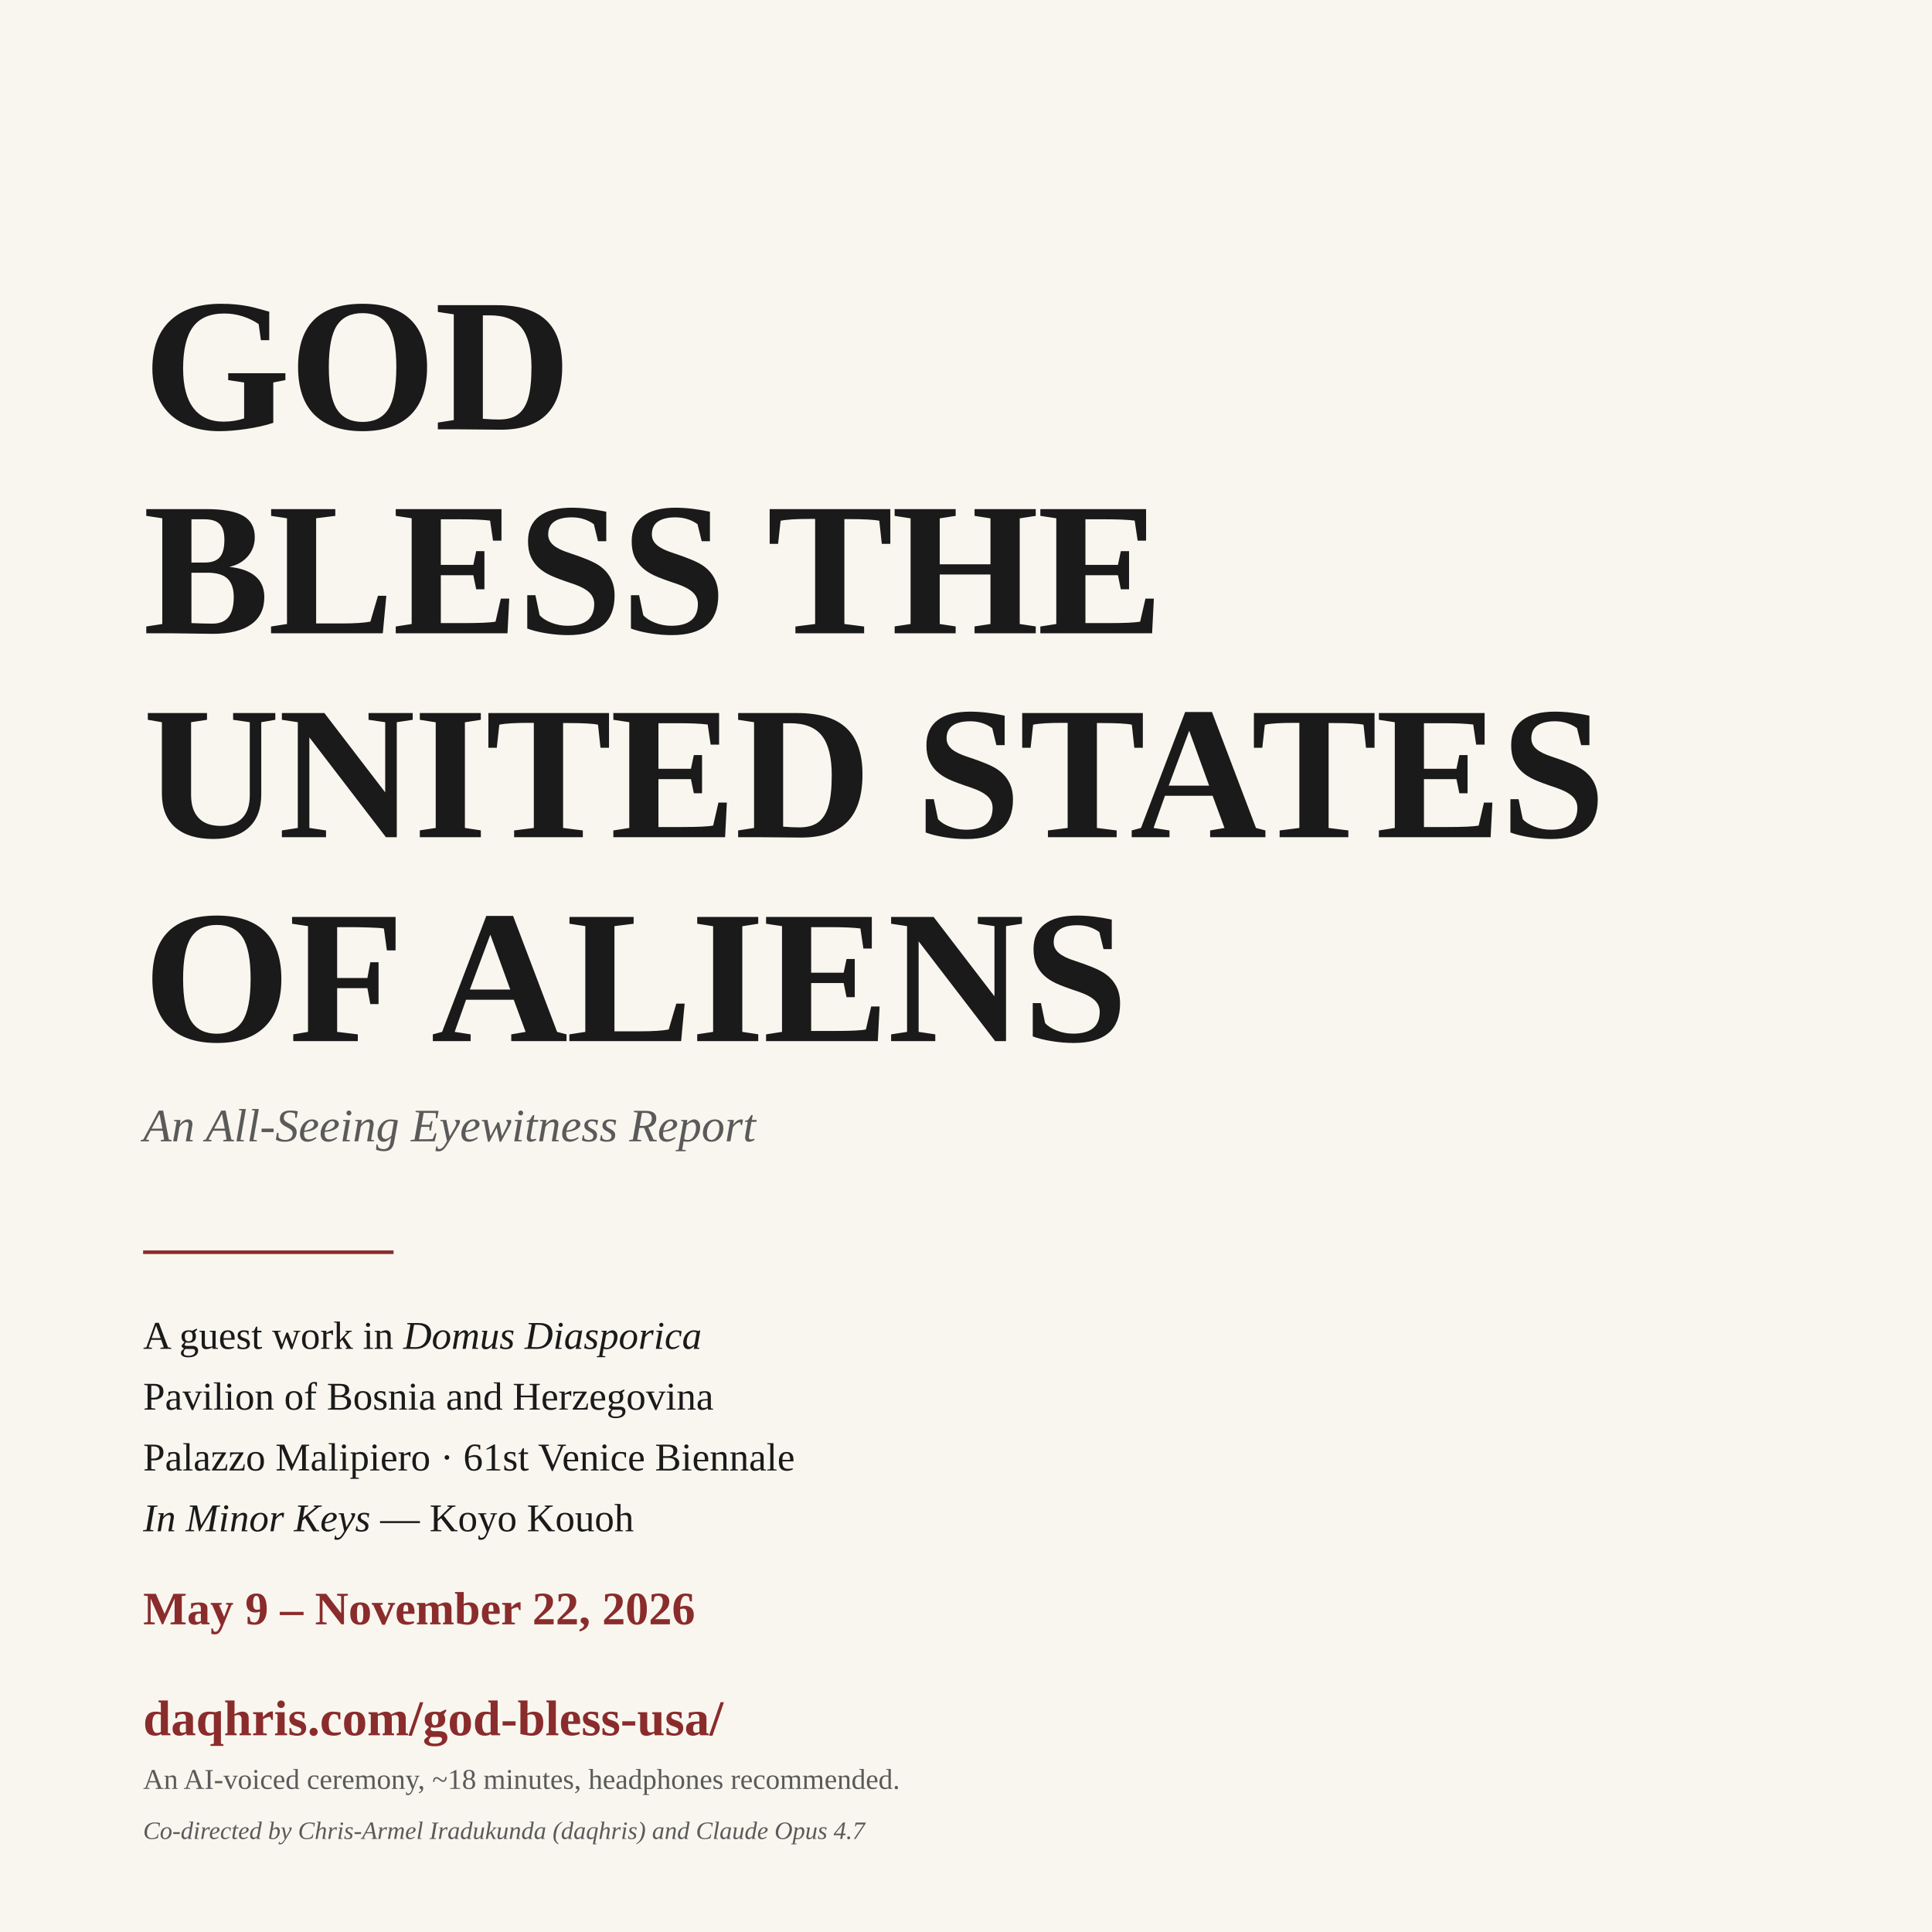
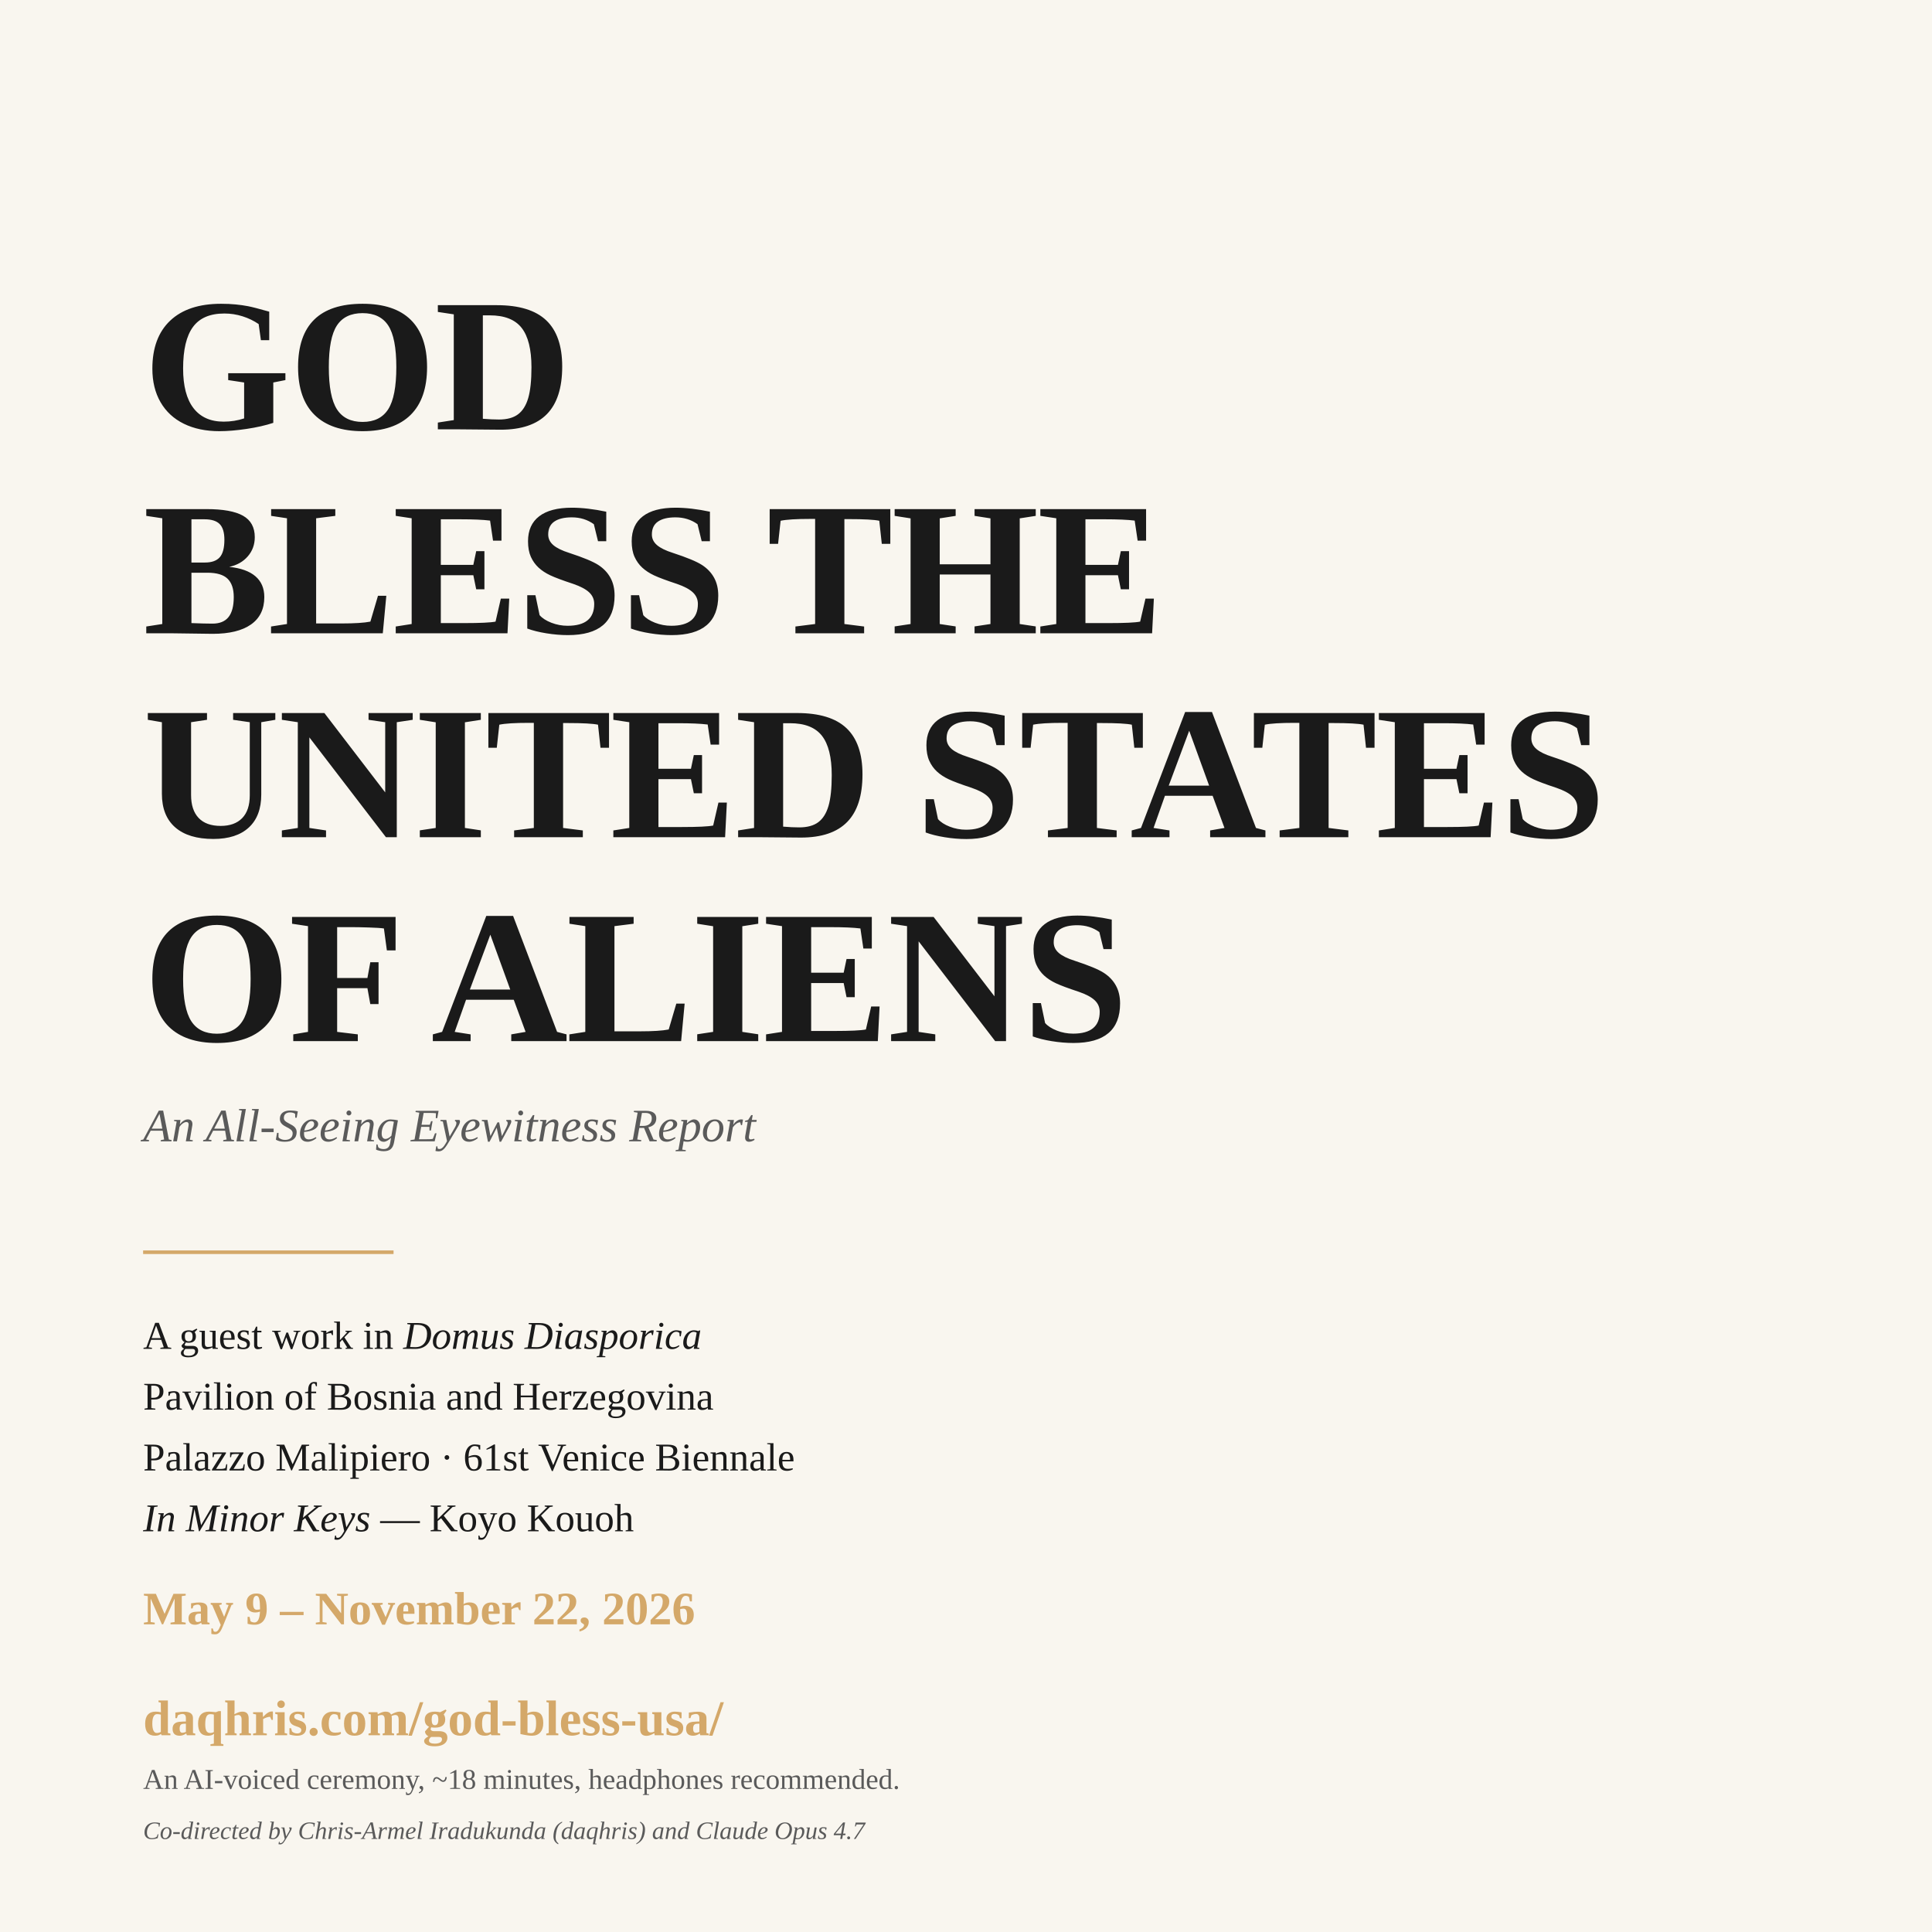
<svg xmlns="http://www.w3.org/2000/svg" viewBox="0 0 1080 1080" width="1080" height="1080" font-family="Georgia, 'Times New Roman', serif">
  <rect width="1080" height="1080" fill="#f9f6ef" />
  <g fill="#1a1a1a">
    <text x="80" y="240" font-size="106" font-weight="600" letter-spacing="-1">GOD</text>
    <text x="80" y="354" font-size="106" font-weight="600" letter-spacing="-1">BLESS THE</text>
    <text x="80" y="468" font-size="106" font-weight="600" letter-spacing="-1">UNITED STATES</text>
    <text x="80" y="582" font-size="106" font-weight="600" letter-spacing="-1">OF ALIENS</text>
  </g>
  <text x="80" y="638" font-size="26" font-style="italic" fill="#5a5a5a">
    An All-Seeing Eyewitness Report
  </text>
-   <line x1="80" y1="700" x2="220" y2="700" stroke="#8a2c2c" stroke-width="2" />
+   <line x1="80" y1="700" x2="220" y2="700" stroke="#d4a869" stroke-width="2" />
  <g fill="#1a1a1a">
    <text x="80" y="754" font-size="22">
      A guest work in <tspan font-style="italic">Domus Diasporica</tspan>
    </text>
    <text x="80" y="788" font-size="22">
      Pavilion of Bosnia and Herzegovina
    </text>
    <text x="80" y="822" font-size="22">
      Palazzo Malipiero · 61st Venice Biennale
    </text>
    <text x="80" y="856" font-size="22">
      <tspan font-style="italic">In Minor Keys</tspan> — Koyo Kouoh
    </text>
    <text x="80" y="908" font-size="26" font-weight="600">
-       <tspan fill="#8a2c2c">May 9 – November 22, 2026</tspan>
+       <tspan fill="#d4a869">May 9 – November 22, 2026</tspan>
    </text>
  </g>
-   <text x="80" y="970" font-size="28" font-weight="600" fill="#8a2c2c">
+   <text x="80" y="970" font-size="28" font-weight="600" fill="#d4a869">
    daqhris.com/god-bless-usa/
  </text>
  <text x="80" y="1000" font-size="16" fill="#5a5a5a">
    An AI-voiced ceremony, ~18 minutes, headphones recommended.
  </text>
  <text x="80" y="1028" font-size="14" font-style="italic" fill="#5a5a5a">
    Co-directed by Chris-Armel Iradukunda (daqhris) and Claude Opus 4.7
  </text>
</svg>
